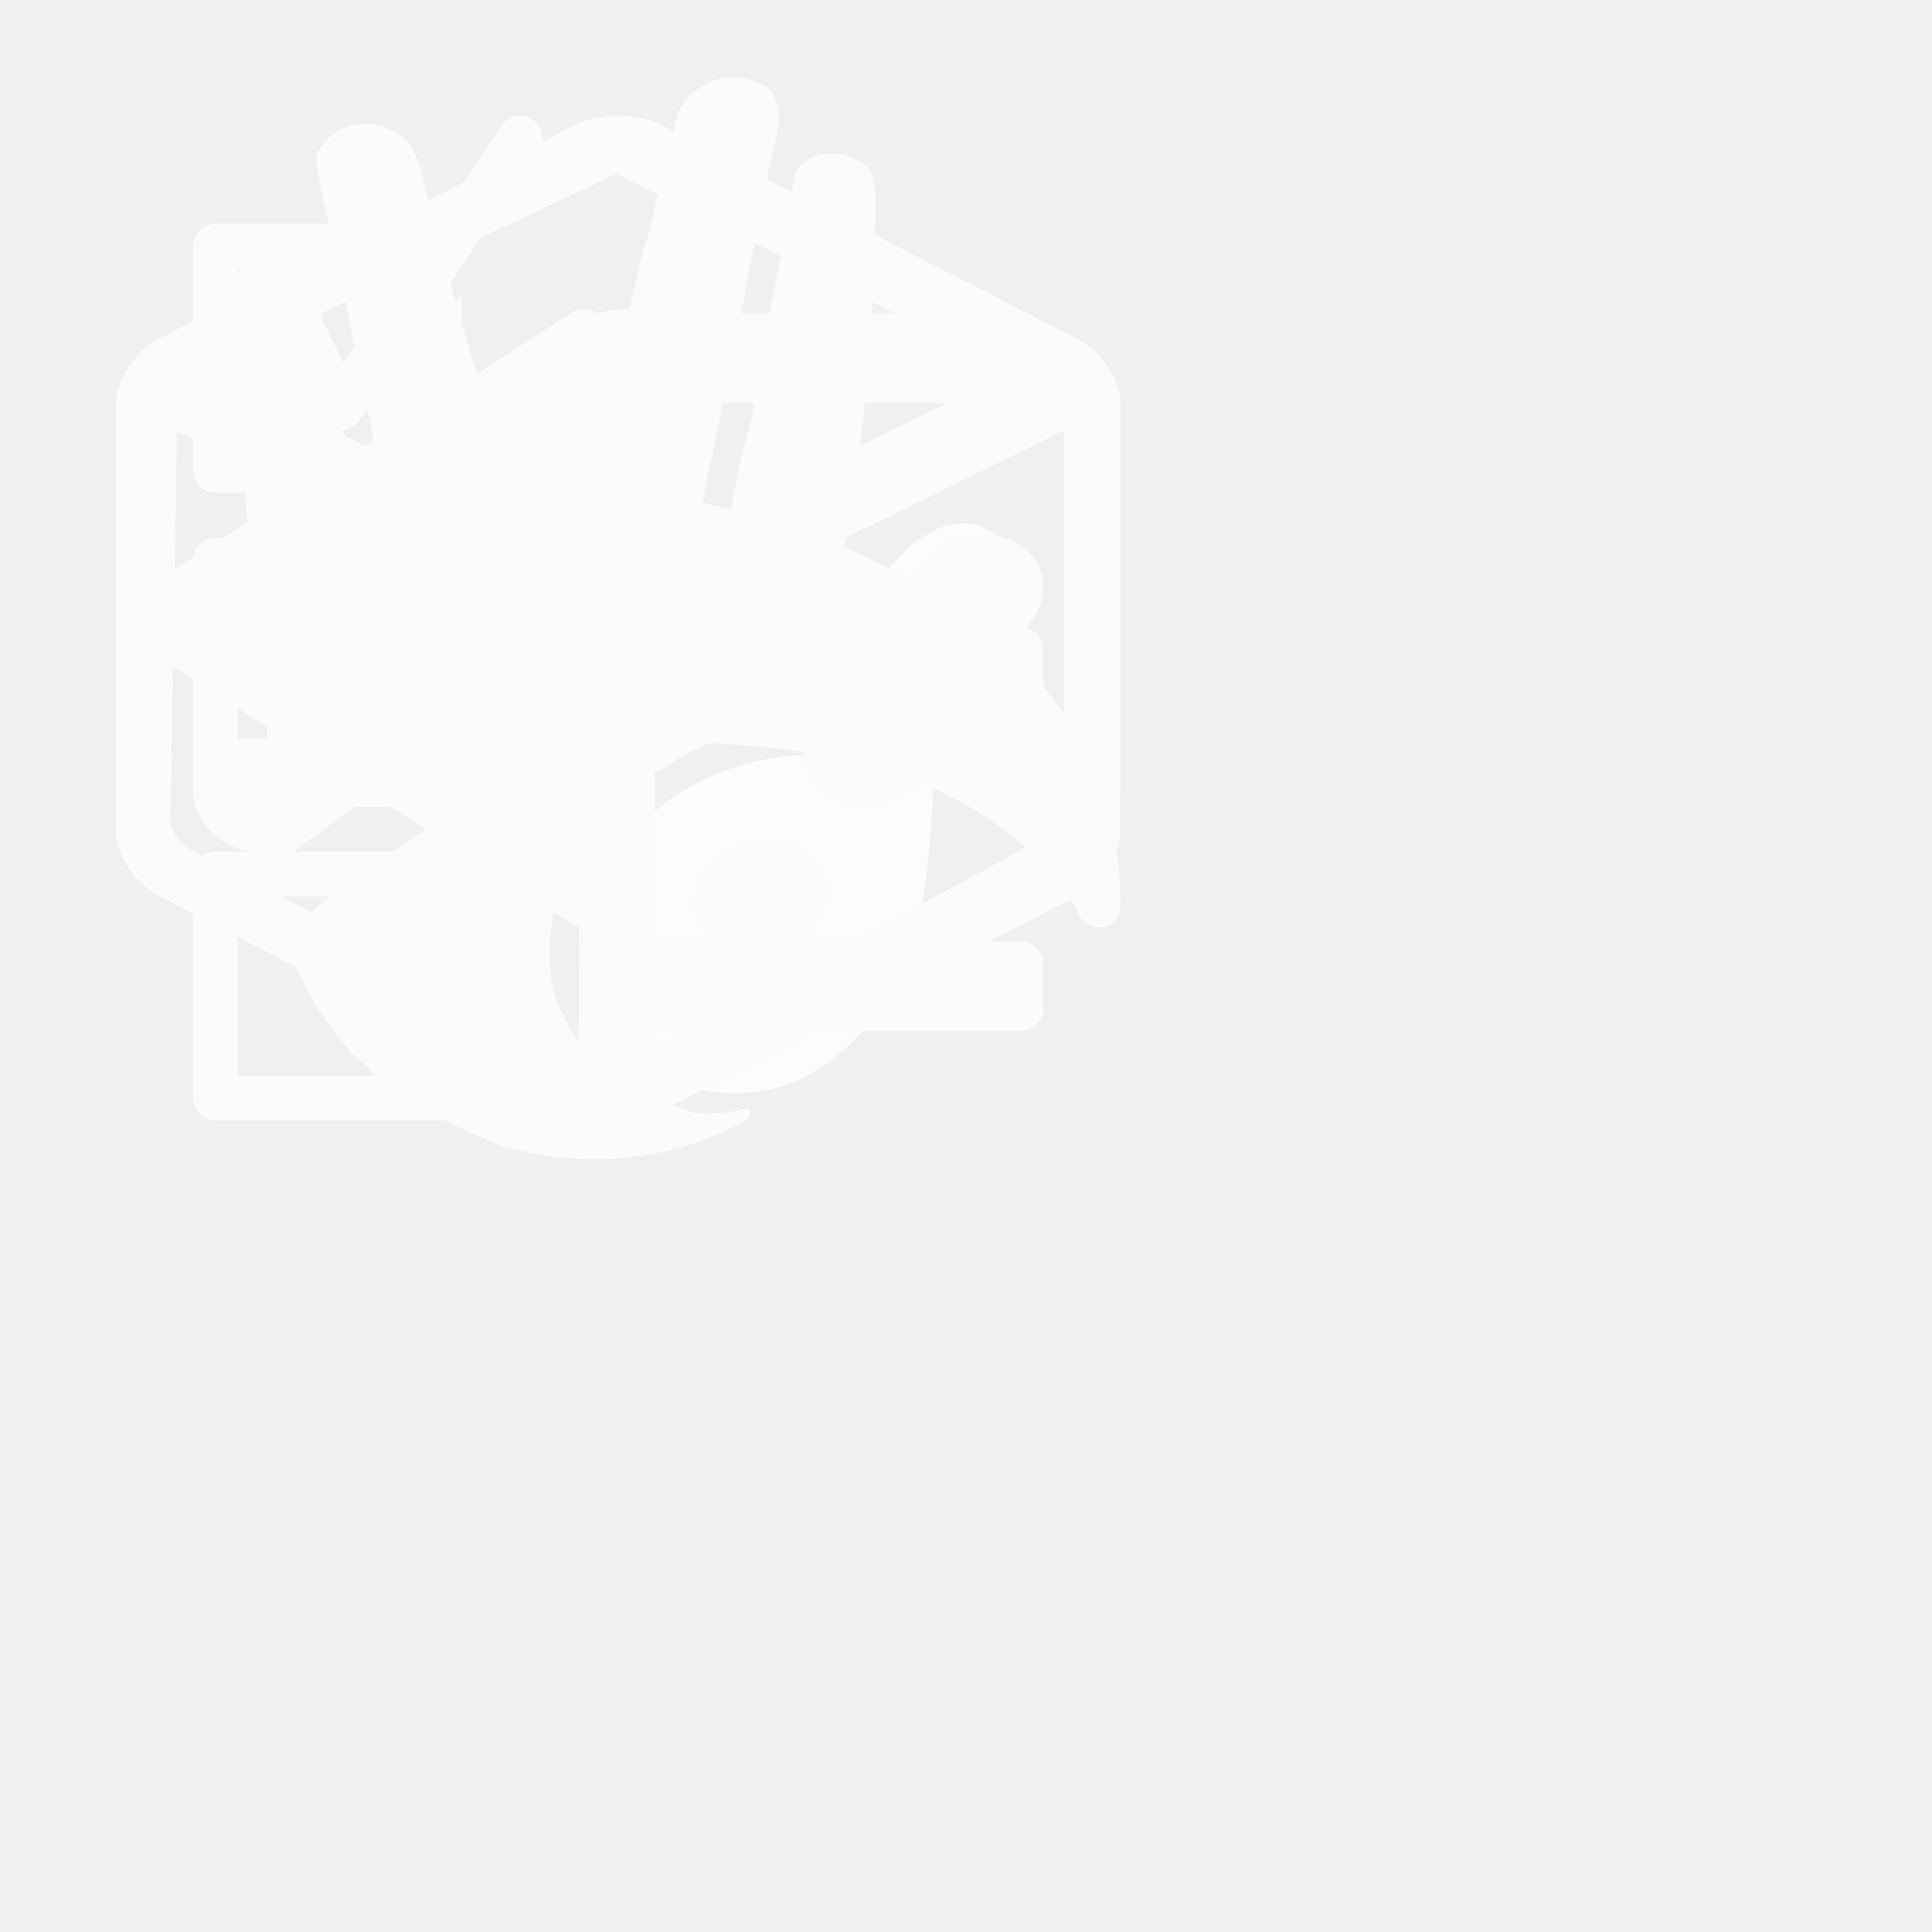
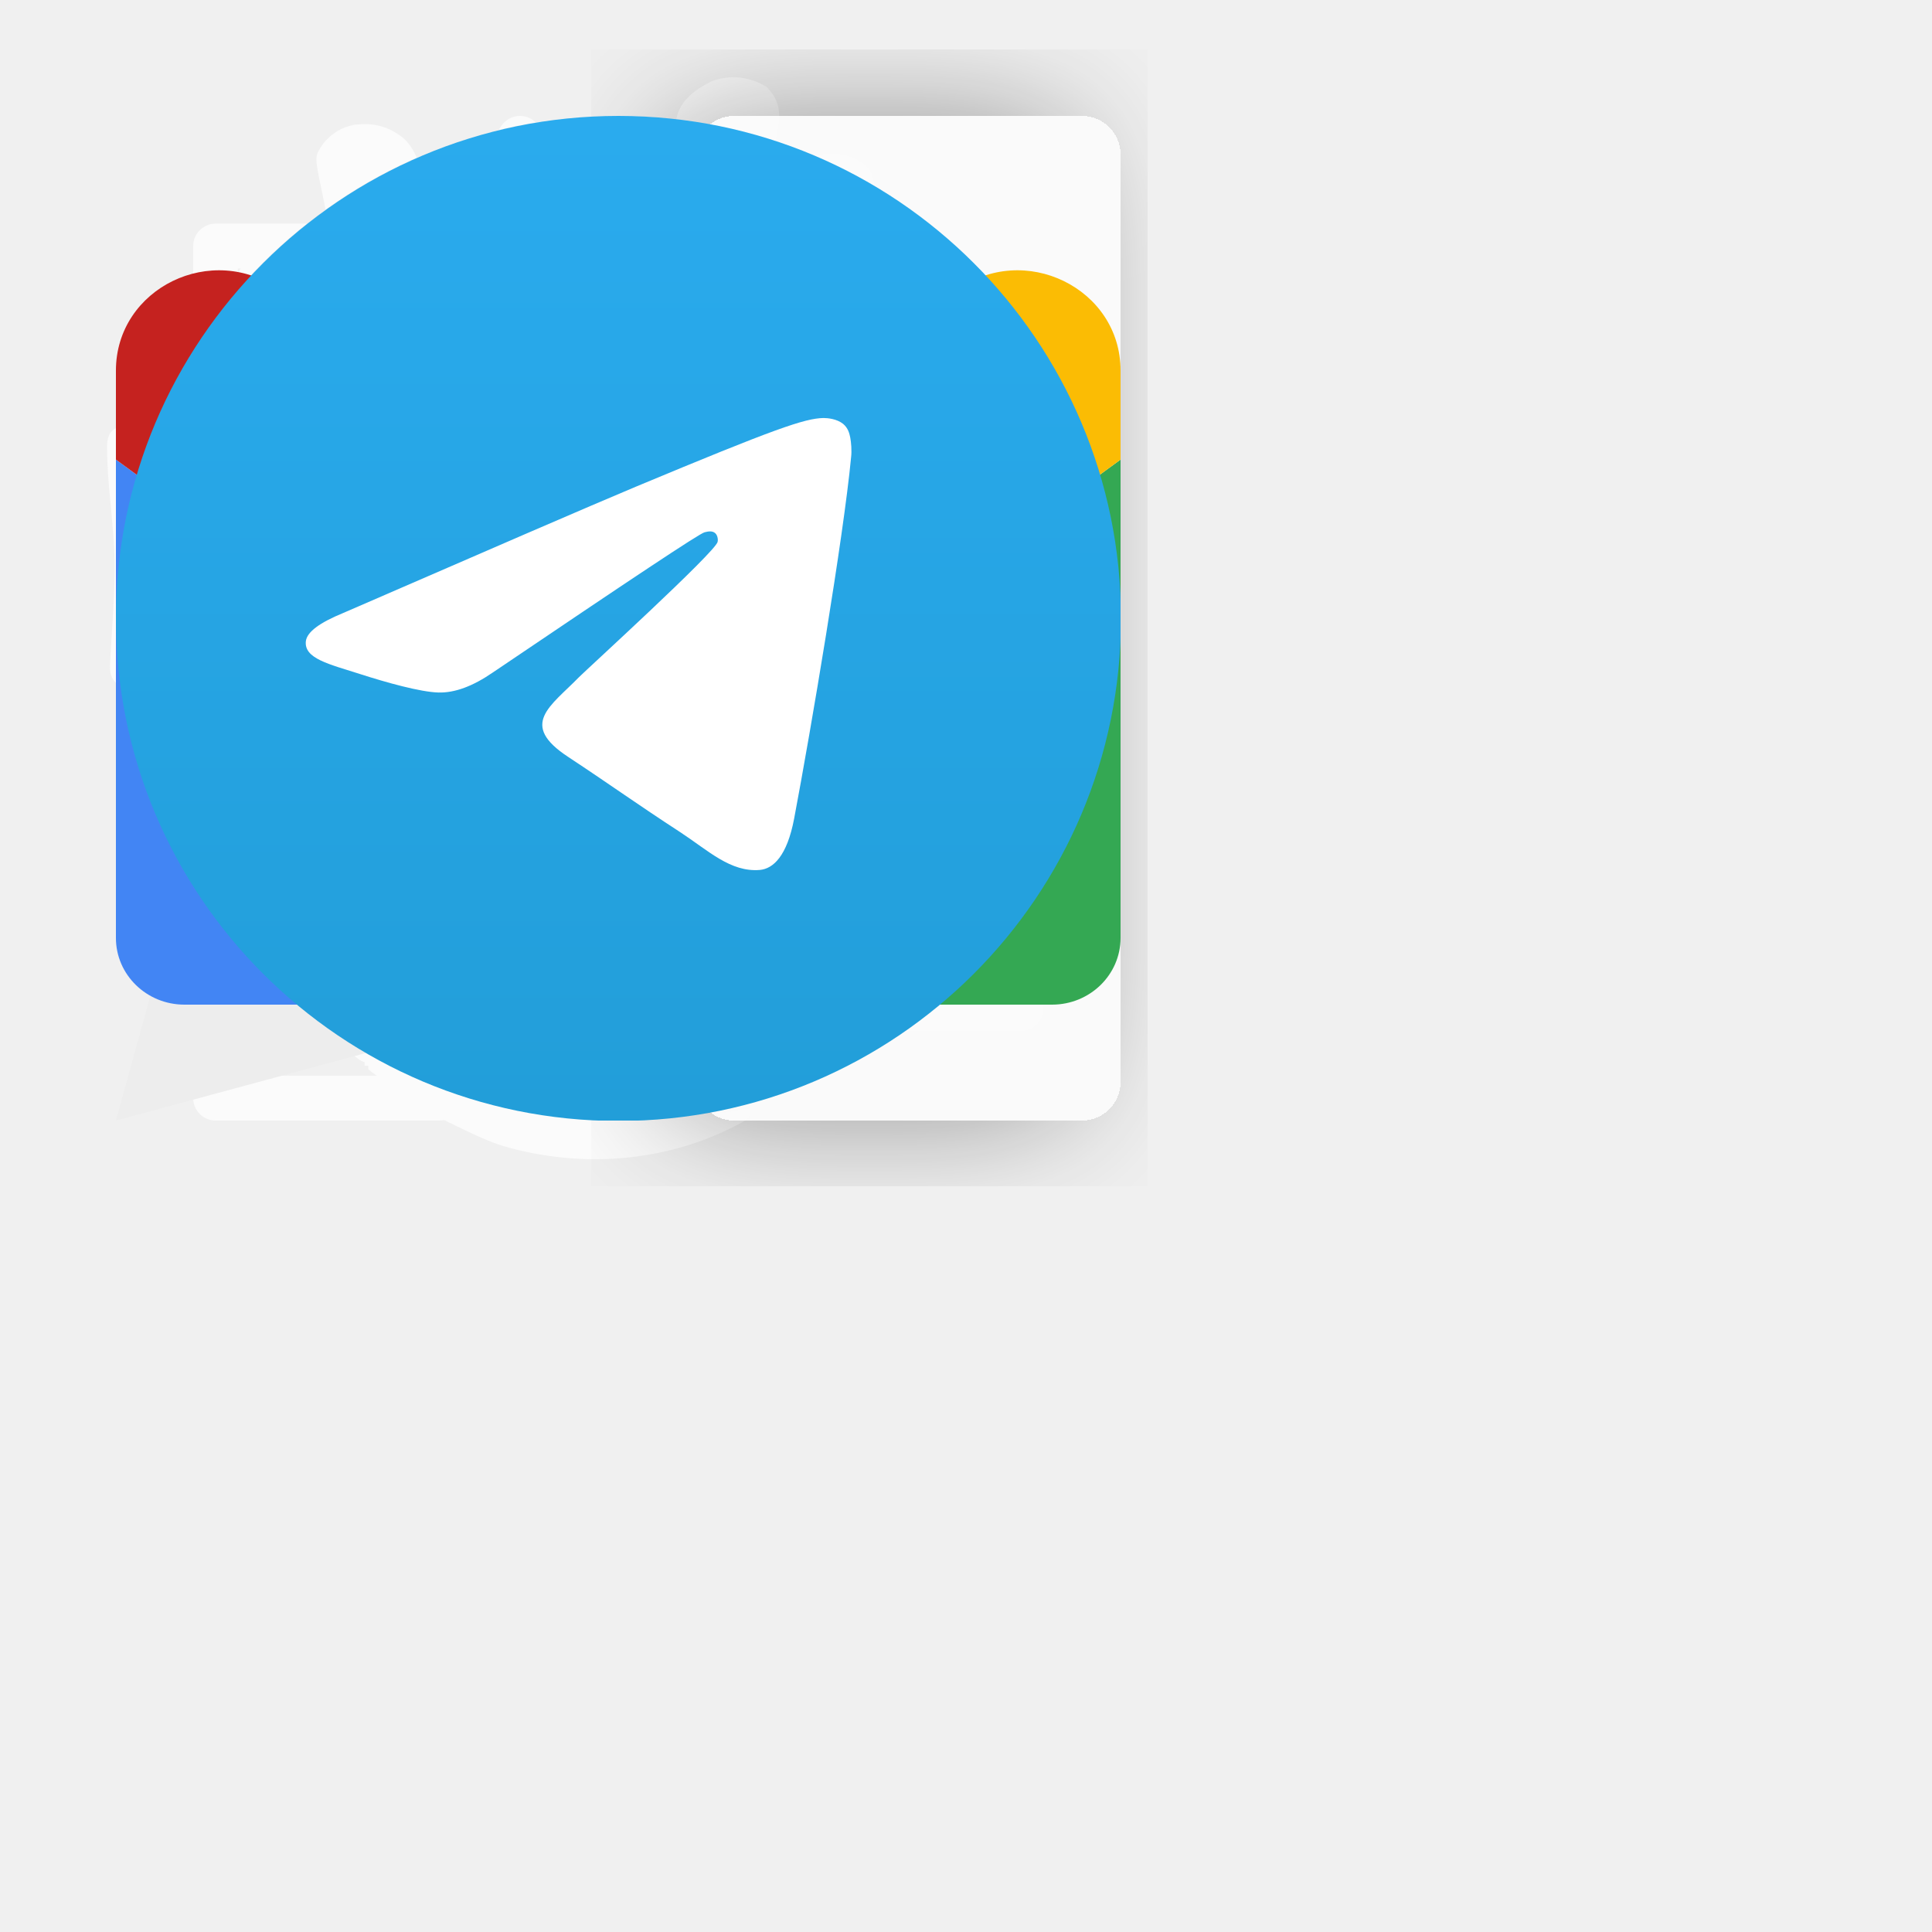
<svg xmlns="http://www.w3.org/2000/svg" width="50" height="50" viewBox="0 0 50 50" fill="none">
  <g id="logo">
    <path d="M19.842 2.253C20.095 2.509 20.174 2.748 20.168 3.082C20.145 3.345 20.08 3.603 20.018 3.861C19.977 4.032 19.938 4.204 19.899 4.375C19.891 4.409 19.884 4.442 19.876 4.477C19.819 4.73 19.773 4.983 19.738 5.239C19.687 5.61 19.609 5.974 19.525 6.34C19.434 6.738 19.351 7.135 19.287 7.537C19.16 8.335 18.985 9.125 18.82 9.917C18.747 10.267 18.675 10.617 18.605 10.967C18.534 11.319 18.456 11.669 18.373 12.018C18.308 12.298 18.258 12.579 18.209 12.861C18.126 13.329 18.014 13.788 17.888 14.248C17.801 14.566 17.801 14.566 17.816 14.889C17.907 15.026 17.907 15.026 18.059 15.102C18.229 15.102 18.343 15.097 18.48 15.006C18.565 14.911 18.581 14.838 18.606 14.72C18.615 14.677 18.624 14.634 18.634 14.589C18.648 14.519 18.648 14.519 18.663 14.447C18.673 14.398 18.683 14.349 18.694 14.299C18.727 14.141 18.759 13.983 18.791 13.825C18.806 13.746 18.806 13.746 18.822 13.667C18.874 13.406 18.926 13.146 18.977 12.885C19.055 12.482 19.055 12.482 19.084 12.335C19.095 12.283 19.095 12.283 19.105 12.23C19.118 12.166 19.118 12.166 19.132 12.101C19.142 12.051 19.142 12.051 19.152 12.001C19.199 11.78 19.253 11.563 19.316 11.346C19.453 10.872 19.542 10.399 19.615 9.915C19.649 9.689 19.685 9.463 19.722 9.237C19.733 9.167 19.733 9.167 19.744 9.096C19.826 8.591 19.922 8.088 20.021 7.585C20.03 7.544 20.038 7.503 20.046 7.46C20.116 7.107 20.186 6.754 20.264 6.402C20.351 6.011 20.408 5.62 20.459 5.224C20.57 4.379 20.57 4.379 20.936 4.119C21.197 3.961 21.458 3.959 21.764 3.991C22.068 4.055 22.286 4.159 22.488 4.367C22.662 4.651 22.655 4.956 22.65 5.269C22.649 5.314 22.649 5.359 22.648 5.405C22.647 5.544 22.645 5.683 22.642 5.821C22.641 5.862 22.64 5.903 22.64 5.945C22.595 8.556 22.375 11.199 21.927 13.781C21.869 14.115 21.818 14.449 21.768 14.783C21.76 14.834 21.753 14.886 21.744 14.939C21.714 15.141 21.684 15.342 21.654 15.544C21.634 15.68 21.613 15.816 21.593 15.952C21.587 15.992 21.581 16.032 21.575 16.074C21.517 16.452 21.517 16.452 21.423 16.592C21.079 16.689 20.712 16.708 20.354 16.744C19.677 16.812 19.012 16.905 18.346 17.033C18.208 17.059 18.071 17.084 17.933 17.109C17.054 17.27 16.201 17.511 15.378 17.826C15.302 17.852 15.226 17.878 15.149 17.904C14.89 17.993 14.641 18.099 14.389 18.204C14.183 18.29 13.976 18.369 13.763 18.441C12.485 18.878 11.274 19.558 10.162 20.253C10.102 20.29 10.043 20.326 9.983 20.363C9.841 20.451 9.7 20.539 9.559 20.628C9.482 20.677 9.404 20.725 9.327 20.774C9.041 20.957 8.777 21.15 8.519 21.362C8.345 21.503 8.165 21.631 7.976 21.756C7.82 21.862 7.678 21.981 7.536 22.1C7.419 22.177 7.332 22.196 7.188 22.211C7.152 22.065 7.129 21.924 7.117 21.775C7.114 21.731 7.11 21.688 7.106 21.642C7.101 21.571 7.101 21.571 7.095 21.498C7.091 21.448 7.087 21.398 7.083 21.347C7.07 21.183 7.057 21.018 7.045 20.854C7.04 20.797 7.036 20.741 7.031 20.684C6.972 19.927 6.925 19.17 6.892 18.412C6.856 17.565 6.792 16.726 6.655 15.887C6.574 15.364 6.531 14.837 6.481 14.312C6.476 14.255 6.47 14.198 6.465 14.141C6.402 13.487 6.34 12.833 6.294 12.179C6.267 11.801 6.233 11.424 6.198 11.047C6.103 10.023 6.013 8.997 6.003 7.969C6.002 7.921 6.001 7.873 6 7.824C6 7.403 6.07 7.053 6.414 6.745C6.702 6.517 6.932 6.469 7.326 6.481C7.563 6.514 7.717 6.599 7.87 6.758C8.027 6.973 8.108 7.158 8.162 7.406C8.169 7.441 8.177 7.476 8.185 7.511C8.286 7.962 8.367 8.416 8.449 8.869C8.477 9.028 8.506 9.188 8.535 9.347C8.603 9.717 8.67 10.087 8.737 10.457C8.997 11.899 9.295 13.334 9.616 14.767C9.628 14.818 9.639 14.87 9.651 14.923C9.684 15.072 9.718 15.22 9.751 15.368C9.761 15.412 9.771 15.456 9.781 15.501C9.829 15.711 9.881 15.92 9.941 16.128C9.951 16.166 9.962 16.204 9.973 16.243C10.01 16.351 10.01 16.351 10.162 16.422C10.342 16.43 10.477 16.429 10.649 16.379C10.681 15.956 10.594 15.566 10.496 15.154C10.45 14.96 10.406 14.764 10.361 14.569C10.352 14.531 10.343 14.492 10.334 14.452C10.26 14.132 10.195 13.811 10.134 13.489C10.051 13.053 9.955 12.619 9.854 12.186C9.669 11.394 9.509 10.598 9.349 9.803C9.303 9.573 9.255 9.345 9.205 9.116C9.147 8.848 9.096 8.579 9.046 8.309C8.984 7.971 8.91 7.637 8.824 7.303C8.69 6.781 8.588 6.256 8.487 5.728C8.454 5.56 8.42 5.393 8.386 5.225C8.374 5.169 8.363 5.113 8.352 5.056C8.33 4.95 8.308 4.844 8.286 4.738C8.144 4.033 8.144 4.033 8.38 3.697C8.585 3.453 8.844 3.287 9.187 3.225C9.667 3.18 9.991 3.254 10.366 3.517C10.85 3.866 10.932 4.575 11.06 5.084C11.08 5.159 11.099 5.233 11.118 5.307C11.156 5.454 11.194 5.601 11.231 5.748C11.298 6.009 11.366 6.271 11.435 6.532C11.447 6.575 11.458 6.619 11.47 6.663C11.699 7.528 11.956 8.387 12.211 9.245C12.271 9.447 12.33 9.649 12.388 9.851C12.817 11.768 12.817 11.768 13.915 13.399C14.083 13.462 14.083 13.462 14.257 13.441C14.494 13.299 14.611 13.16 14.717 12.925C14.731 12.896 14.745 12.866 14.759 12.836C14.804 12.74 14.847 12.644 14.89 12.547C14.912 12.499 14.912 12.499 14.935 12.45C15.143 11.989 15.308 11.526 15.443 11.045C15.478 10.922 15.513 10.799 15.549 10.677C15.64 10.364 15.729 10.051 15.817 9.738C15.826 9.705 15.835 9.672 15.845 9.638C16.096 8.745 16.338 7.852 16.532 6.947C16.588 6.686 16.652 6.431 16.745 6.177C16.848 5.899 16.903 5.622 16.953 5.334C17.066 4.728 17.219 4.136 17.386 3.54C17.439 3.348 17.486 3.155 17.533 2.962C17.659 2.57 18 2.312 18.393 2.115C18.869 1.918 19.414 1.981 19.842 2.253Z" fill="#FBFBFB" />
    <path d="M25.625 13.743C25.797 13.879 25.922 14.011 25.994 14.217C26.016 14.467 25.977 14.596 25.832 14.803C25.797 14.855 25.762 14.906 25.727 14.958C25.709 14.984 25.69 15.011 25.672 15.038C25.327 15.539 25.048 16.053 24.812 16.608C24.798 16.639 24.785 16.671 24.771 16.703C24.258 17.924 24.219 19.27 24.144 20.569C24.071 21.836 23.985 23.083 23.659 24.317C23.645 24.367 23.632 24.418 23.619 24.47C23.483 24.962 23.3 25.413 23.002 25.837C22.98 25.869 22.957 25.902 22.934 25.936C22.223 26.946 21.175 27.937 19.892 28.202C19.158 28.333 18.322 28.321 17.621 28.067C17.572 28.051 17.523 28.034 17.473 28.017C17.006 27.849 16.595 27.599 16.249 27.255C16.198 27.206 16.198 27.206 16.146 27.156C15.848 26.856 15.642 26.538 15.445 26.172C15.415 26.117 15.415 26.117 15.385 26.062C14.993 25.251 15.002 24.138 15.298 23.302C15.707 22.262 16.279 21.486 17.195 20.803C17.237 20.772 17.278 20.741 17.32 20.708C18.319 19.976 19.723 19.529 20.98 19.54C20.988 19.51 20.997 19.48 21.006 19.449C21.105 19.099 21.211 18.75 21.319 18.402C21.394 18.159 21.467 17.915 21.535 17.67C21.822 16.643 22.209 15.563 22.967 14.758C23.002 14.72 23.037 14.681 23.073 14.642C23.178 14.529 23.285 14.418 23.392 14.307C23.42 14.278 23.448 14.248 23.476 14.218C23.688 14.003 23.924 13.857 24.197 13.721C24.241 13.697 24.241 13.697 24.286 13.674C24.696 13.492 25.248 13.504 25.625 13.743Z" fill="#FCFCFC" />
    <path d="M20.932 17.881C20.925 17.984 20.916 18.087 20.905 18.189C20.9 18.246 20.895 18.303 20.89 18.362C20.837 18.513 20.837 18.513 20.695 18.595C20.49 18.66 20.279 18.701 20.068 18.744C19.654 18.834 19.251 18.947 18.847 19.074C18.769 19.099 18.769 19.099 18.689 19.123C18.192 19.283 17.745 19.487 17.322 19.783C17.201 19.862 17.076 19.93 16.947 19.997C16.657 20.146 16.424 20.307 16.198 20.54C16.117 20.623 16.035 20.692 15.941 20.763C15.711 20.947 15.533 21.175 15.35 21.4C15.308 21.451 15.308 21.451 15.266 21.503C14.882 21.994 14.515 22.597 14.404 23.205C14.394 23.247 14.394 23.247 14.385 23.291C14.183 24.225 14.098 25.349 14.546 26.228C14.561 26.259 14.577 26.29 14.594 26.323C14.832 26.787 15.077 27.198 15.444 27.581C15.48 27.621 15.515 27.662 15.552 27.703C15.954 28.151 16.348 28.303 16.937 28.466C17.059 28.501 17.18 28.535 17.301 28.57C17.386 28.594 17.386 28.594 17.472 28.618C17.588 28.654 17.693 28.692 17.802 28.743C17.998 28.817 18.166 28.817 18.374 28.813C18.428 28.813 18.428 28.813 18.483 28.814C18.73 28.811 18.943 28.771 19.181 28.709C19.323 28.703 19.323 28.703 19.418 28.709C19.412 28.811 19.412 28.811 19.371 28.934C19.248 29.024 19.248 29.024 19.084 29.109C19.055 29.125 19.025 29.14 18.995 29.155C17.166 30.086 15.015 30.236 13.032 29.662C12.653 29.543 12.298 29.378 11.944 29.205C11.906 29.187 11.868 29.169 11.829 29.15C11.205 28.847 10.627 28.533 10.093 28.097C9.935 27.969 9.771 27.851 9.604 27.733C9.58 27.713 9.556 27.692 9.531 27.671C9.531 27.642 9.531 27.612 9.531 27.581C9.5 27.581 9.469 27.581 9.436 27.581C9.436 27.551 9.436 27.521 9.436 27.491C9.409 27.48 9.382 27.47 9.354 27.459C9.15 27.347 9.024 27.151 8.881 26.976C8.822 26.905 8.762 26.835 8.702 26.765C8.404 26.414 8.178 26.046 7.97 25.641C7.93 25.564 7.93 25.564 7.889 25.485C7.459 24.636 7.459 24.636 7.592 24.243C7.915 23.654 8.42 23.283 8.963 22.889C8.993 22.867 9.024 22.845 9.054 22.823C9.476 22.516 9.906 22.22 10.341 21.93C10.491 21.829 10.64 21.725 10.788 21.62C11.05 21.438 11.324 21.276 11.6 21.114C11.808 20.991 12.014 20.865 12.219 20.738C12.287 20.696 12.354 20.654 12.422 20.612C12.454 20.592 12.486 20.573 12.518 20.552C12.674 20.456 12.83 20.36 12.988 20.266C13.062 20.221 13.136 20.177 13.209 20.131C14.096 19.58 15.079 19.091 16.099 18.812C16.21 18.781 16.32 18.748 16.43 18.714C16.941 18.56 17.452 18.448 17.978 18.354C18.165 18.319 18.351 18.28 18.537 18.24C18.572 18.232 18.608 18.224 18.644 18.217C18.8 18.183 18.957 18.15 19.114 18.116C19.431 18.048 19.75 17.991 20.071 17.941C20.108 17.935 20.145 17.929 20.183 17.923C20.435 17.885 20.676 17.876 20.932 17.881Z" fill="#FBFBFB" />
  </g>
  <g id="englishWord">
    <path d="M13.441 3C13.251 3.005 13.075 3.105 12.971 3.265L11.293 5.788H5.579C5.259 5.788 5 6.048 5 6.368V12.171C5 12.492 5.259 12.752 5.579 12.752H11.368C11.688 12.752 11.947 12.492 11.947 12.171V7.593L10.79 9.334V11.591H6.158V6.949H10.521L8.893 9.397L8.181 7.97C8.042 7.682 7.695 7.561 7.407 7.701C7.12 7.841 7 8.188 7.139 8.476C7.141 8.481 7.143 8.485 7.145 8.489L8.303 10.81C8.446 11.097 8.794 11.213 9.08 11.07C9.17 11.025 9.247 10.957 9.303 10.873L13.934 3.909C14.116 3.645 14.049 3.284 13.785 3.102C13.684 3.033 13.564 2.997 13.441 3ZM16 8.11C15.68 8.11 15.421 8.369 15.421 8.69V9.85C15.421 10.171 15.68 10.431 16 10.431H26.421C26.741 10.431 27 10.171 27 9.85V8.69C27 8.369 26.741 8.11 26.421 8.11H16ZM5.579 13.917C5.259 13.917 5 14.176 5 14.497V20.3C5 20.62 5.259 20.88 5.579 20.88H11.368C11.688 20.88 11.947 20.62 11.947 20.3V14.497C11.947 14.176 11.688 13.917 11.368 13.917H5.579ZM6.158 15.077H10.79V19.72H6.158V15.077ZM16 16.233C15.68 16.233 15.421 16.493 15.421 16.814V17.974C15.421 18.295 15.68 18.555 16 18.555H26.421C26.741 18.555 27 18.295 27 17.974V16.814C27 16.493 26.741 16.233 26.421 16.233H16ZM5.579 22.036C5.259 22.036 5 22.296 5 22.617V28.42C5 28.74 5.259 29 5.579 29H11.368C11.688 29 11.947 28.74 11.947 28.42V22.617C11.947 22.296 11.688 22.036 11.368 22.036H5.579ZM6.158 23.197H10.79V27.839H6.158V23.197ZM16 24.362C15.68 24.362 15.421 24.622 15.421 24.942V26.103C15.421 26.423 15.68 26.683 16 26.683H26.421C26.741 26.683 27 26.423 27 26.103V24.942C27 24.622 26.741 24.362 26.421 24.362H16Z" fill="#FBFBFB" />
  </g>
  <g id="random">
    <path fill-rule="evenodd" clip-rule="evenodd" d="M3.004 10.445C3.004 9.833 3.502 9.081 4.118 8.765L14.886 3.237C15.501 2.921 16.498 2.921 17.114 3.238L27.886 8.776C28.502 9.093 29 9.845 29 10.46L28.995 21.5C28.995 22.114 28.497 22.868 27.883 23.186L17.091 28.762C16.476 29.08 15.481 29.079 14.866 28.761L4.112 23.187C3.497 22.869 3 22.115 3 21.502L3.004 10.445ZM5.269 9.547L15.969 14.646L26.17 9.614L15.951 4.494L5.269 9.547ZM4.579 11.197C4.579 11.423 4.406 21.164 4.406 21.164C4.4 21.47 4.644 21.846 4.953 22.005L14.966 27.162L15.059 16.425C15.059 16.425 4.579 10.972 4.579 11.197ZM16.948 27.139L26.848 21.777C27.227 21.571 27.534 21.095 27.534 20.712V11.143L16.948 16.345V27.139Z" fill="#FBFBFB" />
    <path fill-rule="evenodd" clip-rule="evenodd" d="M7.652 16.781C6.847 17.164 5.78 16.883 5.269 16.153C4.758 15.423 4.996 14.521 5.801 14.138C6.606 13.754 7.672 14.036 8.183 14.766C8.694 15.496 8.456 16.398 7.652 16.781ZM13.036 19.695C12.231 20.078 11.164 19.797 10.653 19.067C10.142 18.337 10.38 17.434 11.185 17.051C11.989 16.668 13.056 16.949 13.567 17.679C14.078 18.409 13.84 19.312 13.036 19.695ZM7.652 21.915C6.847 22.298 5.78 22.017 5.269 21.287C4.758 20.557 4.996 19.654 5.801 19.271C6.606 18.888 7.672 19.169 8.183 19.899C8.694 20.629 8.456 21.532 7.652 21.915ZM13.036 24.829C12.231 25.212 11.164 24.931 10.653 24.201C10.142 23.471 10.38 22.568 11.185 22.185C11.989 21.802 13.056 22.083 13.567 22.813C14.078 23.543 13.84 24.446 13.036 24.829ZM26.199 13.999C25.394 13.616 24.328 13.897 23.817 14.627C23.306 15.357 23.544 16.259 24.348 16.642C25.153 17.026 26.22 16.744 26.731 16.014C27.242 15.284 27.004 14.382 26.199 13.999ZM23.467 18.023C22.662 17.639 21.596 17.921 21.085 18.651C20.574 19.381 20.812 20.283 21.616 20.666C22.421 21.049 23.488 20.768 23.999 20.038C24.51 19.308 24.272 18.406 23.467 18.023ZM20.607 21.908C19.802 21.524 18.735 21.806 18.224 22.536C17.713 23.266 17.951 24.168 18.756 24.551C19.561 24.934 20.628 24.653 21.138 23.923C21.65 23.193 21.412 22.291 20.607 21.908ZM16.189 8C15.12 8 14.254 8.683 14.254 9.526C14.254 10.369 15.12 11.053 16.189 11.053C17.257 11.053 18.123 10.369 18.123 9.526C18.123 8.683 17.257 8 16.189 8Z" fill="#FBFBFB" />
  </g>
  <g id="back">
    <path d="M28.444 24C28.22 24 28.016 23.877 27.928 23.676C27.863 23.53 26.255 20.069 20.243 19.383C18.99 19.237 17.49 19.162 15.669 19.149V23.464C15.669 23.663 15.556 23.844 15.372 23.939C15.189 24.031 14.97 24.018 14.799 23.908L3.248 16.446C3.092 16.346 3 16.178 3 16.001C3 15.822 3.092 15.659 3.248 15.555L14.804 8.092C14.975 7.978 15.192 7.971 15.377 8.065C15.562 8.16 15.672 8.34 15.672 8.534V12.55C18.185 12.864 29 14.729 29 23.469C29 23.722 28.814 23.944 28.553 23.994C28.517 24 28.479 24 28.444 24Z" fill="#FBFBFB" />
  </g>
+   <g id="back">
+     <path d="M28.444 24C28.22 24 28.016 23.877 27.928 23.676C27.863 23.53 26.255 20.069 20.243 19.383C18.99 19.237 17.49 19.162 15.669 19.149V23.464C15.669 23.663 15.556 23.844 15.372 23.939C15.189 24.031 14.97 24.018 14.799 23.908L3.248 16.446C3.092 16.346 3 16.178 3 16.001C3 15.822 3.092 15.659 3.248 15.555L14.804 8.092C14.975 7.978 15.192 7.971 15.377 8.065C15.562 8.16 15.672 8.34 15.672 8.534V12.55C18.185 12.864 29 14.729 29 23.469C29 23.722 28.814 23.944 28.553 23.994C28.517 24 28.479 24 28.444 24Z" fill="#FBFBFB" />
+   </g>
+   <g id="closedWords">
+     <path d="M3.353 11.015C3.492 11.015 3.617 11.052 3.727 11.125C3.844 11.198 3.914 11.327 3.936 11.51C4.024 12.089 4.079 12.669 4.101 13.248C4.13 13.82 4.145 14.469 4.145 15.195C4.145 15.503 4.119 16.064 4.068 16.878C4.391 16.907 4.64 16.922 4.816 16.922C4.941 16.922 5.223 16.904 5.663 16.867C5.92 16.83 6.143 16.812 6.334 16.812C6.51 16.812 6.671 16.83 6.818 16.867C6.965 16.896 7.115 16.948 7.269 17.021C7.423 17.109 7.5 17.245 7.5 17.428C7.5 17.575 7.452 17.707 7.357 17.824C7.269 17.941 7.163 18 7.038 18C6.95 18 6.811 17.985 6.62 17.956C6.275 17.905 5.945 17.879 5.63 17.879C5.527 17.879 5.41 17.886 5.278 17.901C5.153 17.908 5.062 17.912 5.003 17.912C4.827 17.934 4.651 17.945 4.475 17.945C4.116 17.945 3.793 17.927 3.507 17.89C3.36 17.875 3.214 17.82 3.067 17.725C2.92 17.622 2.847 17.476 2.847 17.285C2.847 17.175 2.862 16.893 2.891 16.438C2.942 15.683 2.968 15.107 2.968 14.711C2.968 14.403 2.953 14.08 2.924 13.743C2.895 13.406 2.876 13.193 2.869 13.105C2.803 12.482 2.77 11.968 2.77 11.565C2.77 11.374 2.814 11.235 2.902 11.147C2.997 11.059 3.148 11.015 3.353 11.015ZM8.049 15.668C8.049 15.389 8.1 15.111 8.203 14.832C8.305 14.546 8.441 14.286 8.61 14.051C8.778 13.816 9.046 13.626 9.413 13.479C9.779 13.325 10.106 13.248 10.392 13.248C10.685 13.248 10.982 13.288 11.283 13.369C11.591 13.45 11.803 13.574 11.921 13.743C12.192 14.124 12.328 14.498 12.328 14.865C12.328 15.063 12.284 15.232 12.196 15.371C12.115 15.51 11.998 15.661 11.844 15.822C11.719 15.954 11.521 16.042 11.25 16.086C10.986 16.13 10.722 16.152 10.458 16.152C10.289 16.152 10.084 16.137 9.842 16.108C9.6 16.071 9.365 16.027 9.138 15.976C9.152 16.123 9.189 16.266 9.248 16.405C9.306 16.544 9.376 16.651 9.457 16.724C9.603 16.863 9.754 16.951 9.908 16.988C10.069 17.025 10.274 17.043 10.524 17.043C10.788 17.043 11.033 16.999 11.261 16.911C11.444 16.845 11.594 16.812 11.712 16.812C11.851 16.812 11.957 16.856 12.031 16.944C12.104 17.025 12.141 17.131 12.141 17.263C12.141 17.446 12.034 17.597 11.822 17.714C11.609 17.831 11.363 17.919 11.085 17.978C10.813 18.029 10.593 18.055 10.425 18.055C10.08 18.055 9.746 17.993 9.424 17.868C9.101 17.743 8.833 17.567 8.621 17.34C8.445 17.135 8.305 16.889 8.203 16.603C8.1 16.31 8.049 15.998 8.049 15.668ZM10.447 14.183C10.285 14.183 10.124 14.216 9.963 14.282C9.801 14.341 9.669 14.425 9.567 14.535C9.435 14.674 9.343 14.788 9.292 14.876C9.248 14.957 9.218 15.07 9.204 15.217C9.387 15.276 9.768 15.305 10.348 15.305C10.663 15.305 10.905 15.257 11.074 15.162C11.25 15.067 11.338 14.942 11.338 14.788C11.338 14.634 11.242 14.495 11.052 14.37C10.861 14.245 10.659 14.183 10.447 14.183ZM17.559 18.044C17.31 18.044 17.119 18.007 16.987 17.934C16.855 17.853 16.712 17.707 16.558 17.494C16.367 17.663 16.081 17.798 15.7 17.901C15.326 18.004 15.003 18.055 14.732 18.055C14.285 18.055 13.922 17.934 13.643 17.692C13.372 17.443 13.236 17.08 13.236 16.603C13.236 16.398 13.291 16.211 13.401 16.042C13.518 15.866 13.669 15.712 13.852 15.58C14.057 15.441 14.299 15.331 14.578 15.25C14.864 15.169 15.124 15.129 15.359 15.129C15.755 15.129 16.107 15.166 16.415 15.239V15.228C16.415 14.832 16.316 14.561 16.118 14.414C15.927 14.26 15.619 14.183 15.194 14.183C14.923 14.183 14.688 14.304 14.49 14.546C14.417 14.641 14.263 14.689 14.028 14.689C13.911 14.689 13.823 14.641 13.764 14.546C13.713 14.443 13.687 14.341 13.687 14.238C13.687 14.025 13.775 13.842 13.951 13.688C14.134 13.534 14.354 13.42 14.611 13.347C14.868 13.266 15.106 13.226 15.326 13.226C15.539 13.226 15.792 13.27 16.085 13.358C16.378 13.446 16.617 13.563 16.8 13.71C17.02 13.901 17.189 14.124 17.306 14.381C17.431 14.63 17.493 14.905 17.493 15.206C17.493 15.301 17.486 15.444 17.471 15.635C17.456 15.855 17.449 16.035 17.449 16.174C17.449 16.24 17.442 16.324 17.427 16.427C17.412 16.559 17.405 16.669 17.405 16.757C17.405 16.852 17.434 16.944 17.493 17.032C17.552 17.12 17.632 17.193 17.735 17.252C17.83 17.303 17.893 17.358 17.922 17.417C17.951 17.476 17.966 17.542 17.966 17.615C17.966 17.688 17.918 17.78 17.823 17.89C17.735 17.993 17.647 18.044 17.559 18.044ZM15.359 15.943C15.073 15.943 14.82 15.998 14.6 16.108C14.38 16.218 14.27 16.412 14.27 16.691C14.27 16.83 14.318 16.948 14.413 17.043C14.516 17.138 14.626 17.186 14.743 17.186C15.058 17.186 15.322 17.153 15.535 17.087C15.748 17.021 16.004 16.9 16.305 16.724C16.342 16.607 16.364 16.442 16.371 16.229C16.371 16.148 16.375 16.086 16.382 16.042C15.986 15.976 15.645 15.943 15.359 15.943ZM20.421 17.56C20.421 17.685 20.373 17.795 20.278 17.89C20.183 17.985 20.065 18.033 19.926 18.033C19.706 18.033 19.545 17.993 19.442 17.912C19.339 17.824 19.288 17.666 19.288 17.439C19.288 17.168 19.281 16.812 19.266 16.372C19.251 16.005 19.244 15.697 19.244 15.448C19.244 15.331 19.251 15.177 19.266 14.986C19.281 14.81 19.288 14.678 19.288 14.59C19.266 14.451 19.211 14.337 19.123 14.249C19.035 14.154 18.921 14.106 18.782 14.106C18.716 14.106 18.661 14.077 18.617 14.018C18.573 13.952 18.551 13.886 18.551 13.82C18.551 13.651 18.617 13.523 18.749 13.435C18.888 13.347 19.053 13.303 19.244 13.303C19.64 13.303 19.915 13.538 20.069 14.007C20.26 13.787 20.476 13.611 20.718 13.479C20.967 13.34 21.206 13.27 21.433 13.27C21.704 13.27 21.95 13.343 22.17 13.49C22.397 13.637 22.511 13.835 22.511 14.084C22.511 14.223 22.449 14.366 22.324 14.513C22.207 14.66 22.086 14.733 21.961 14.733C21.895 14.733 21.836 14.718 21.785 14.689C21.741 14.652 21.686 14.601 21.62 14.535C21.547 14.462 21.484 14.41 21.433 14.381C21.382 14.344 21.323 14.326 21.257 14.326C21.14 14.326 21.03 14.344 20.927 14.381C20.824 14.418 20.755 14.462 20.718 14.513C20.601 14.696 20.513 14.861 20.454 15.008C20.403 15.155 20.377 15.312 20.377 15.481C20.377 15.606 20.373 15.705 20.366 15.778L20.355 16.405C20.355 16.5 20.359 16.607 20.366 16.724C20.373 16.841 20.381 16.929 20.388 16.988C20.41 17.186 20.421 17.377 20.421 17.56ZM23.077 14.128C23.018 14.084 22.971 14.04 22.934 13.996C22.897 13.945 22.879 13.857 22.879 13.732C22.879 13.593 22.927 13.486 23.022 13.413C23.125 13.332 23.242 13.292 23.374 13.292C23.631 13.292 23.851 13.358 24.034 13.49C24.225 13.622 24.364 13.805 24.452 14.04C24.613 13.739 24.819 13.534 25.068 13.424C25.317 13.307 25.662 13.248 26.102 13.248C26.278 13.248 26.458 13.303 26.641 13.413C26.832 13.516 27.004 13.644 27.158 13.798C27.283 13.959 27.389 14.161 27.477 14.403C27.565 14.638 27.609 14.85 27.609 15.041C27.609 15.151 27.602 15.331 27.587 15.58C27.572 15.844 27.565 16.053 27.565 16.207C27.565 16.72 27.664 17.036 27.862 17.153C27.891 17.168 27.946 17.186 28.027 17.208C28.108 17.23 28.166 17.252 28.203 17.274C28.247 17.296 28.269 17.329 28.269 17.373C28.276 17.549 28.21 17.696 28.071 17.813C27.939 17.923 27.778 17.978 27.587 17.978C27.301 17.978 27.077 17.901 26.916 17.747C26.755 17.593 26.641 17.358 26.575 17.043C26.538 16.926 26.52 16.753 26.52 16.526C26.52 16.401 26.527 16.2 26.542 15.921C26.564 15.701 26.575 15.466 26.575 15.217C26.575 14.96 26.502 14.737 26.355 14.546C26.208 14.348 26.007 14.249 25.75 14.249C25.596 14.249 25.435 14.297 25.266 14.392C25.097 14.48 24.98 14.59 24.914 14.722C24.804 14.949 24.731 15.18 24.694 15.415C24.606 15.87 24.562 16.306 24.562 16.724C24.562 16.827 24.569 17.025 24.584 17.318C24.584 17.34 24.584 17.395 24.584 17.483C24.584 17.564 24.573 17.641 24.551 17.714C24.536 17.787 24.507 17.853 24.463 17.912C24.434 17.941 24.379 17.971 24.298 18C24.217 18.029 24.148 18.044 24.089 18.044C23.986 18.044 23.858 18 23.704 17.912C23.55 17.824 23.458 17.725 23.429 17.615L23.418 17.461C23.418 17.402 23.425 17.314 23.44 17.197C23.528 16.684 23.572 16.236 23.572 15.855C23.572 15.686 23.568 15.558 23.561 15.47L23.55 14.964C23.55 14.81 23.506 14.663 23.418 14.524C23.33 14.377 23.216 14.245 23.077 14.128Z" fill="#FBFBFB" />
+     <g filter="url(#filter0_d_37_6)">
+       <rect x="18" y="3" width="11" height="26" rx="1" fill="#FBFBFB" fill-opacity="0.94" shape-rendering="crispEdges" />
+     </g>
+     <defs>
+       <filter id="filter0_d_37_6" x="15.3" y="1.3" width="14.4" height="29.4" filterUnits="userSpaceOnUse" color-interpolation-filters="sRGB">
+         <feFlood flood-opacity="0" result="BackgroundImageFix" />
+         <feColorMatrix in="SourceAlpha" type="matrix" values="0 0 0 0 0 0 0 0 0 0 0 0 0 0 0 0 0 0 127 0" result="hardAlpha" />
+         <feMorphology radius="2" operator="erode" in="SourceAlpha" result="effect1_dropShadow_37_6" />
+         <feOffset dx="-1" />
+         <feGaussianBlur stdDeviation="1.85" />
+         <feComposite in2="hardAlpha" operator="out" />
+         <feColorMatrix type="matrix" values="0 0 0 0 0 0 0 0 0 0 0 0 0 0 0 0 0 0 0.43 0" />
+         <feBlend mode="normal" in2="BackgroundImageFix" result="effect1_dropShadow_37_6" />
+         <feBlend mode="normal" in="SourceGraphic" in2="effect1_dropShadow_37_6" result="shape" />
+       </filter>
+     </defs>
+   </g>
+   <g id="whatsapp">
+     <g>
+       <path d="M3 29L4.793 22.5C3.628 20.483 3 18.241 3 15.91C3 8.828 8.828 3 15.955 3C23.083 3 29 8.828 29 15.91C29 22.993 23.083 29 15.955 29C13.714 29 11.562 28.283 9.634 27.207L3 29Z" fill="#EDEDED" />
+       <path d="M9.993 24.876L10.396 25.1C12.055 26.131 13.983 26.759 16 26.759C21.872 26.759 26.759 21.872 26.759 15.91C26.759 9.948 21.872 5.241 15.955 5.241C10.038 5.241 5.241 9.993 5.241 15.91C5.241 17.972 5.824 19.99 6.9 21.693L7.169 22.096L6.138 25.862L9.993 24.876Z" fill="#55CD6C" />
+       <path d="M12.504 9.903L11.652 9.859C11.383 9.859 11.114 9.948 10.934 10.128C10.531 10.486 9.859 11.159 9.679 12.055C9.366 13.4 9.859 15.014 11.024 16.628C12.19 18.241 14.431 20.841 18.376 21.962C19.631 22.321 20.617 22.096 21.424 21.604C22.052 21.2 22.455 20.572 22.59 19.9L22.724 19.272C22.769 19.093 22.679 18.869 22.5 18.779L19.676 17.479C19.497 17.39 19.272 17.434 19.138 17.614L18.017 19.048C17.928 19.138 17.793 19.183 17.659 19.138C16.897 18.869 14.341 17.793 12.952 15.104C12.907 14.969 12.907 14.835 12.997 14.745L14.072 13.534C14.162 13.4 14.207 13.221 14.162 13.086L12.862 10.172C12.817 10.038 12.683 9.903 12.504 9.903Z" fill="#FEFEFE" />
+     </g>
+     <defs>
+       <clipPath id="clip0_1_10">
+         <rect width="26" height="26" fill="white" transform="translate(3 3)" />
+       </clipPath>
+     </defs>
+   </g>
+   <g id="gitHub">
+     <path fill-rule="evenodd" clip-rule="evenodd" d="M16 4.037C9.226 4.037 3.734 9.528 3.734 16.303C3.734 21.723 7.248 26.32 12.122 27.942C12.735 28.056 12.96 27.676 12.96 27.352C12.96 27.06 12.949 26.094 12.943 25.069C9.531 25.811 8.811 23.622 8.811 23.622C8.253 22.204 7.449 21.827 7.449 21.827C6.336 21.065 7.533 21.081 7.533 21.081C8.764 21.168 9.413 22.345 9.413 22.345C10.507 24.22 12.283 23.678 12.983 23.365C13.093 22.572 13.411 22.031 13.761 21.724C11.037 21.415 8.173 20.363 8.173 15.663C8.173 14.323 8.652 13.229 9.437 12.37C9.309 12.061 8.889 10.814 9.555 9.124C9.555 9.124 10.585 8.794 12.929 10.381C13.908 10.109 14.957 9.973 16 9.968C17.042 9.973 18.092 10.109 19.073 10.381C21.414 8.794 22.442 9.124 22.442 9.124C23.11 10.813 22.69 12.061 22.563 12.37C23.349 13.229 23.825 14.323 23.825 15.662C23.825 20.373 20.956 21.411 18.224 21.715C18.665 22.095 19.057 22.842 19.057 23.986C19.057 25.627 19.042 26.948 19.042 27.352C19.042 27.679 19.263 28.061 19.885 27.941C24.756 26.317 28.267 21.721 28.267 16.303C28.266 9.528 22.774 4.037 16 4.037Z" fill="#181616" />
+     <path d="M8.38 21.648C8.353 21.709 8.257 21.727 8.169 21.686C8.08 21.646 8.03 21.563 8.059 21.502C8.085 21.439 8.182 21.421 8.27 21.463C8.36 21.503 8.41 21.587 8.379 21.648L8.38 21.648ZM8.876 22.202C8.818 22.257 8.704 22.232 8.626 22.145C8.546 22.06 8.531 21.946 8.59 21.891C8.651 21.837 8.762 21.862 8.842 21.948C8.922 22.034 8.938 22.148 8.877 22.203L8.876 22.202ZM9.36 22.909C9.285 22.961 9.162 22.912 9.086 22.803C9.011 22.694 9.011 22.563 9.088 22.511C9.164 22.458 9.285 22.506 9.362 22.613C9.437 22.724 9.437 22.855 9.36 22.909ZM10.023 23.591C9.956 23.666 9.812 23.646 9.707 23.545C9.6 23.446 9.57 23.305 9.638 23.231C9.706 23.157 9.85 23.177 9.955 23.278C10.062 23.377 10.095 23.517 10.023 23.591L10.023 23.591ZM10.937 23.988C10.907 24.084 10.769 24.127 10.63 24.086C10.491 24.044 10.4 23.932 10.429 23.835C10.457 23.738 10.596 23.693 10.736 23.736C10.875 23.778 10.966 23.89 10.937 23.988ZM11.941 24.061C11.944 24.162 11.826 24.246 11.681 24.248C11.534 24.251 11.415 24.169 11.414 24.07C11.414 23.968 11.529 23.885 11.676 23.882C11.821 23.879 11.941 23.961 11.941 24.061L11.941 24.061ZM12.875 23.902C12.892 24.001 12.791 24.102 12.646 24.129C12.504 24.155 12.372 24.094 12.354 23.996C12.336 23.895 12.439 23.794 12.581 23.768C12.726 23.743 12.856 23.802 12.875 23.902Z" fill="#181616" />
+   </g>
+   <g id="gmail">
+     <g>
+       <path d="M4.773 26H8.909V16.212L3 11.894V24.273C3 25.229 3.795 26 4.773 26Z" fill="#4285F4" />
+       <path d="M23.091 26H27.227C28.208 26 29 25.226 29 24.273V11.894L23.091 16.212" fill="#34A853" />
+       <path d="M23.091 8.727V16.212L29 11.894V9.591C29 7.455 26.497 6.237 24.745 7.518" fill="#FBBC04" />
+       <path d="M8.909 16.212V8.727L16 13.909L23.091 8.727V16.212L16 21.394" fill="#EA4335" />
+       <path d="M3 9.591V11.894L8.909 16.212V8.727L7.255 7.518C5.5 6.237 3 7.455 3 9.591Z" fill="#C5221F" />
+     </g>
+     <defs>
+       <clipPath id="clip0_1_10">
+         <rect width="26" height="19" fill="white" transform="translate(3 7)" />
+       </clipPath>
+     </defs>
+   </g>
+   <g id="telegram">
+     <g clip-path="url(#clip0_1_10)">
+       <path d="M16.005 29.011C23.188 29.011 29.011 23.188 29.011 16.005C29.011 8.823 23.188 3 16.005 3C8.823 3 3 8.823 3 16.005C3 23.188 8.823 29.011 16.005 29.011Z" fill="url(#paint0_linear_1_10)" />
+       <path fill-rule="evenodd" clip-rule="evenodd" d="M8.88 15.865C12.67 14.219 15.193 13.125 16.46 12.594C20.066 11.089 20.824 10.829 21.311 10.818C21.42 10.818 21.658 10.84 21.82 10.97C21.95 11.078 21.983 11.219 22.005 11.327C22.026 11.436 22.048 11.663 22.026 11.836C21.831 13.894 20.987 18.886 20.553 21.182C20.369 22.156 20.012 22.481 19.666 22.514C18.907 22.578 18.334 22.015 17.608 21.539C16.46 20.792 15.821 20.326 14.706 19.59C13.417 18.745 14.251 18.279 14.988 17.521C15.182 17.326 18.507 14.294 18.572 14.024C18.583 13.991 18.583 13.861 18.507 13.796C18.431 13.731 18.323 13.753 18.236 13.775C18.117 13.796 16.298 15.009 12.757 17.402C12.237 17.76 11.771 17.933 11.349 17.922C10.883 17.911 9.995 17.662 9.324 17.446C8.512 17.186 7.862 17.045 7.916 16.59C7.949 16.352 8.274 16.114 8.88 15.865Z" fill="white" />
+     </g>
+     <defs>
+       <linearGradient id="paint0_linear_1_10" x1="15.995" y1="3" x2="15.995" y2="28.805" gradientUnits="userSpaceOnUse">
+         <stop stop-color="#2AABEE" />
+         <stop offset="1" stop-color="#229ED9" />
+       </linearGradient>
+       <clipPath id="clip0_1_10">
+         <rect width="26" height="26" fill="white" transform="translate(3 3)" />
+       </clipPath>
+     </defs>
+   </g>
</svg>
